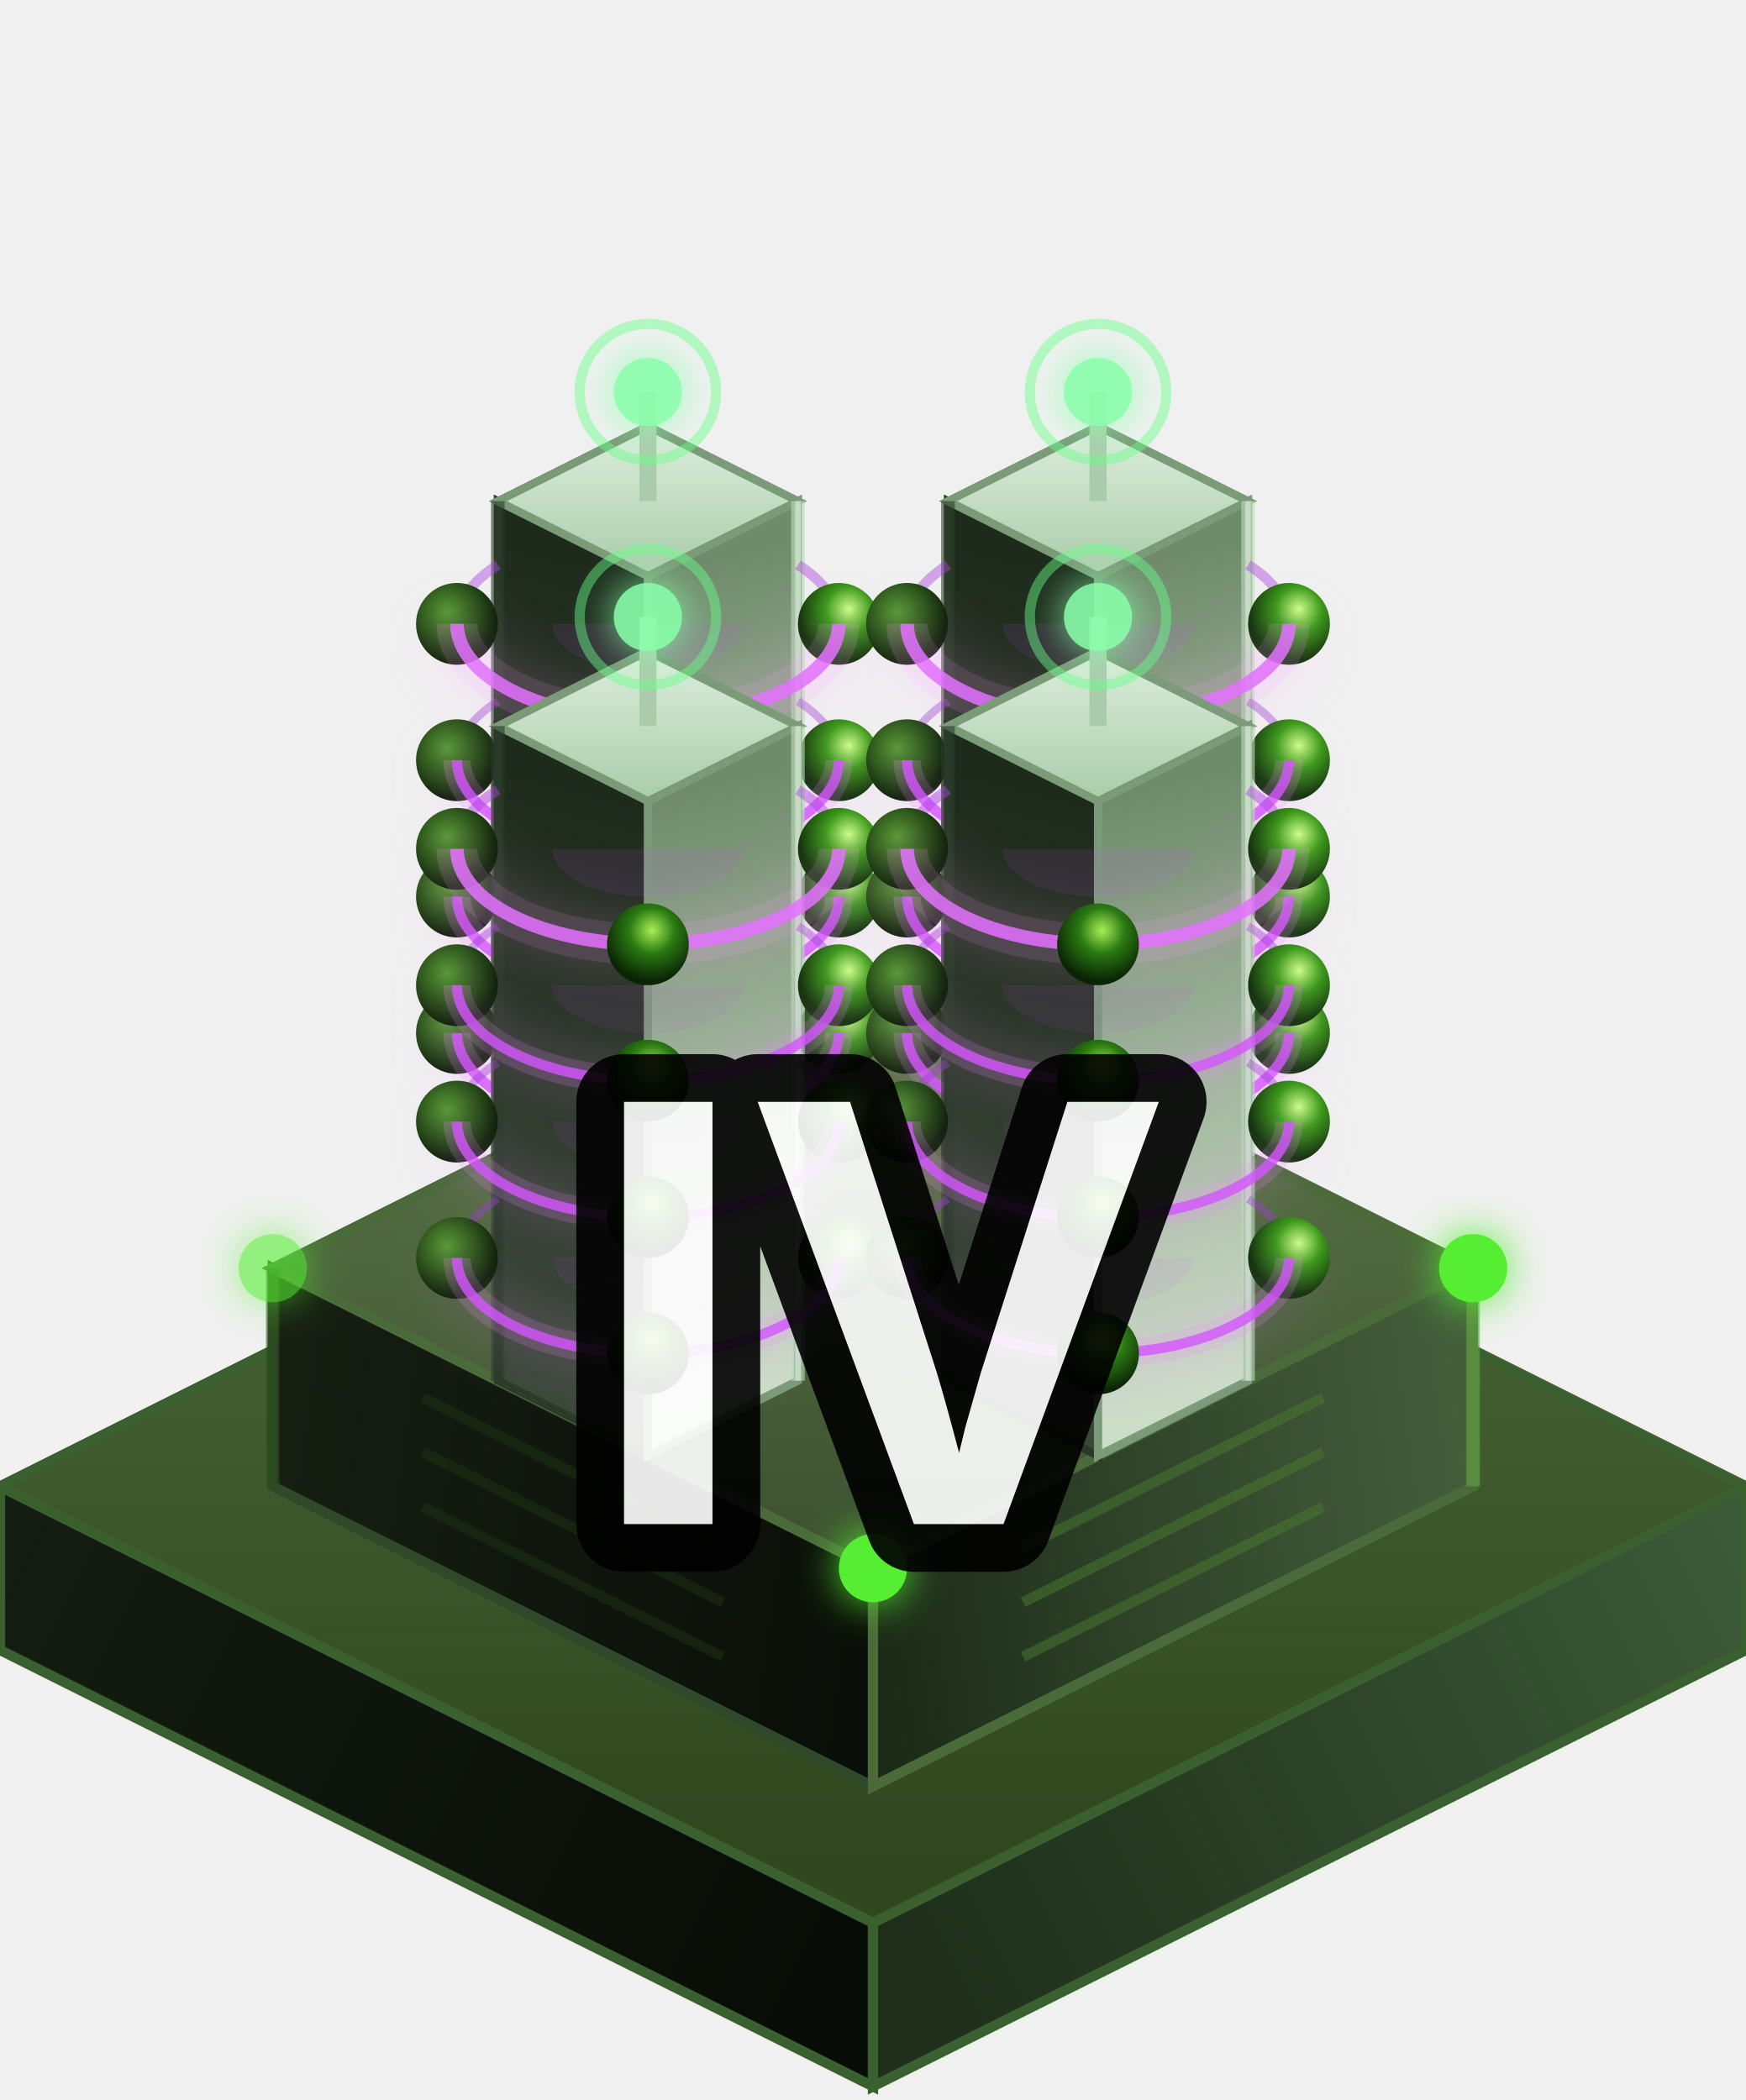
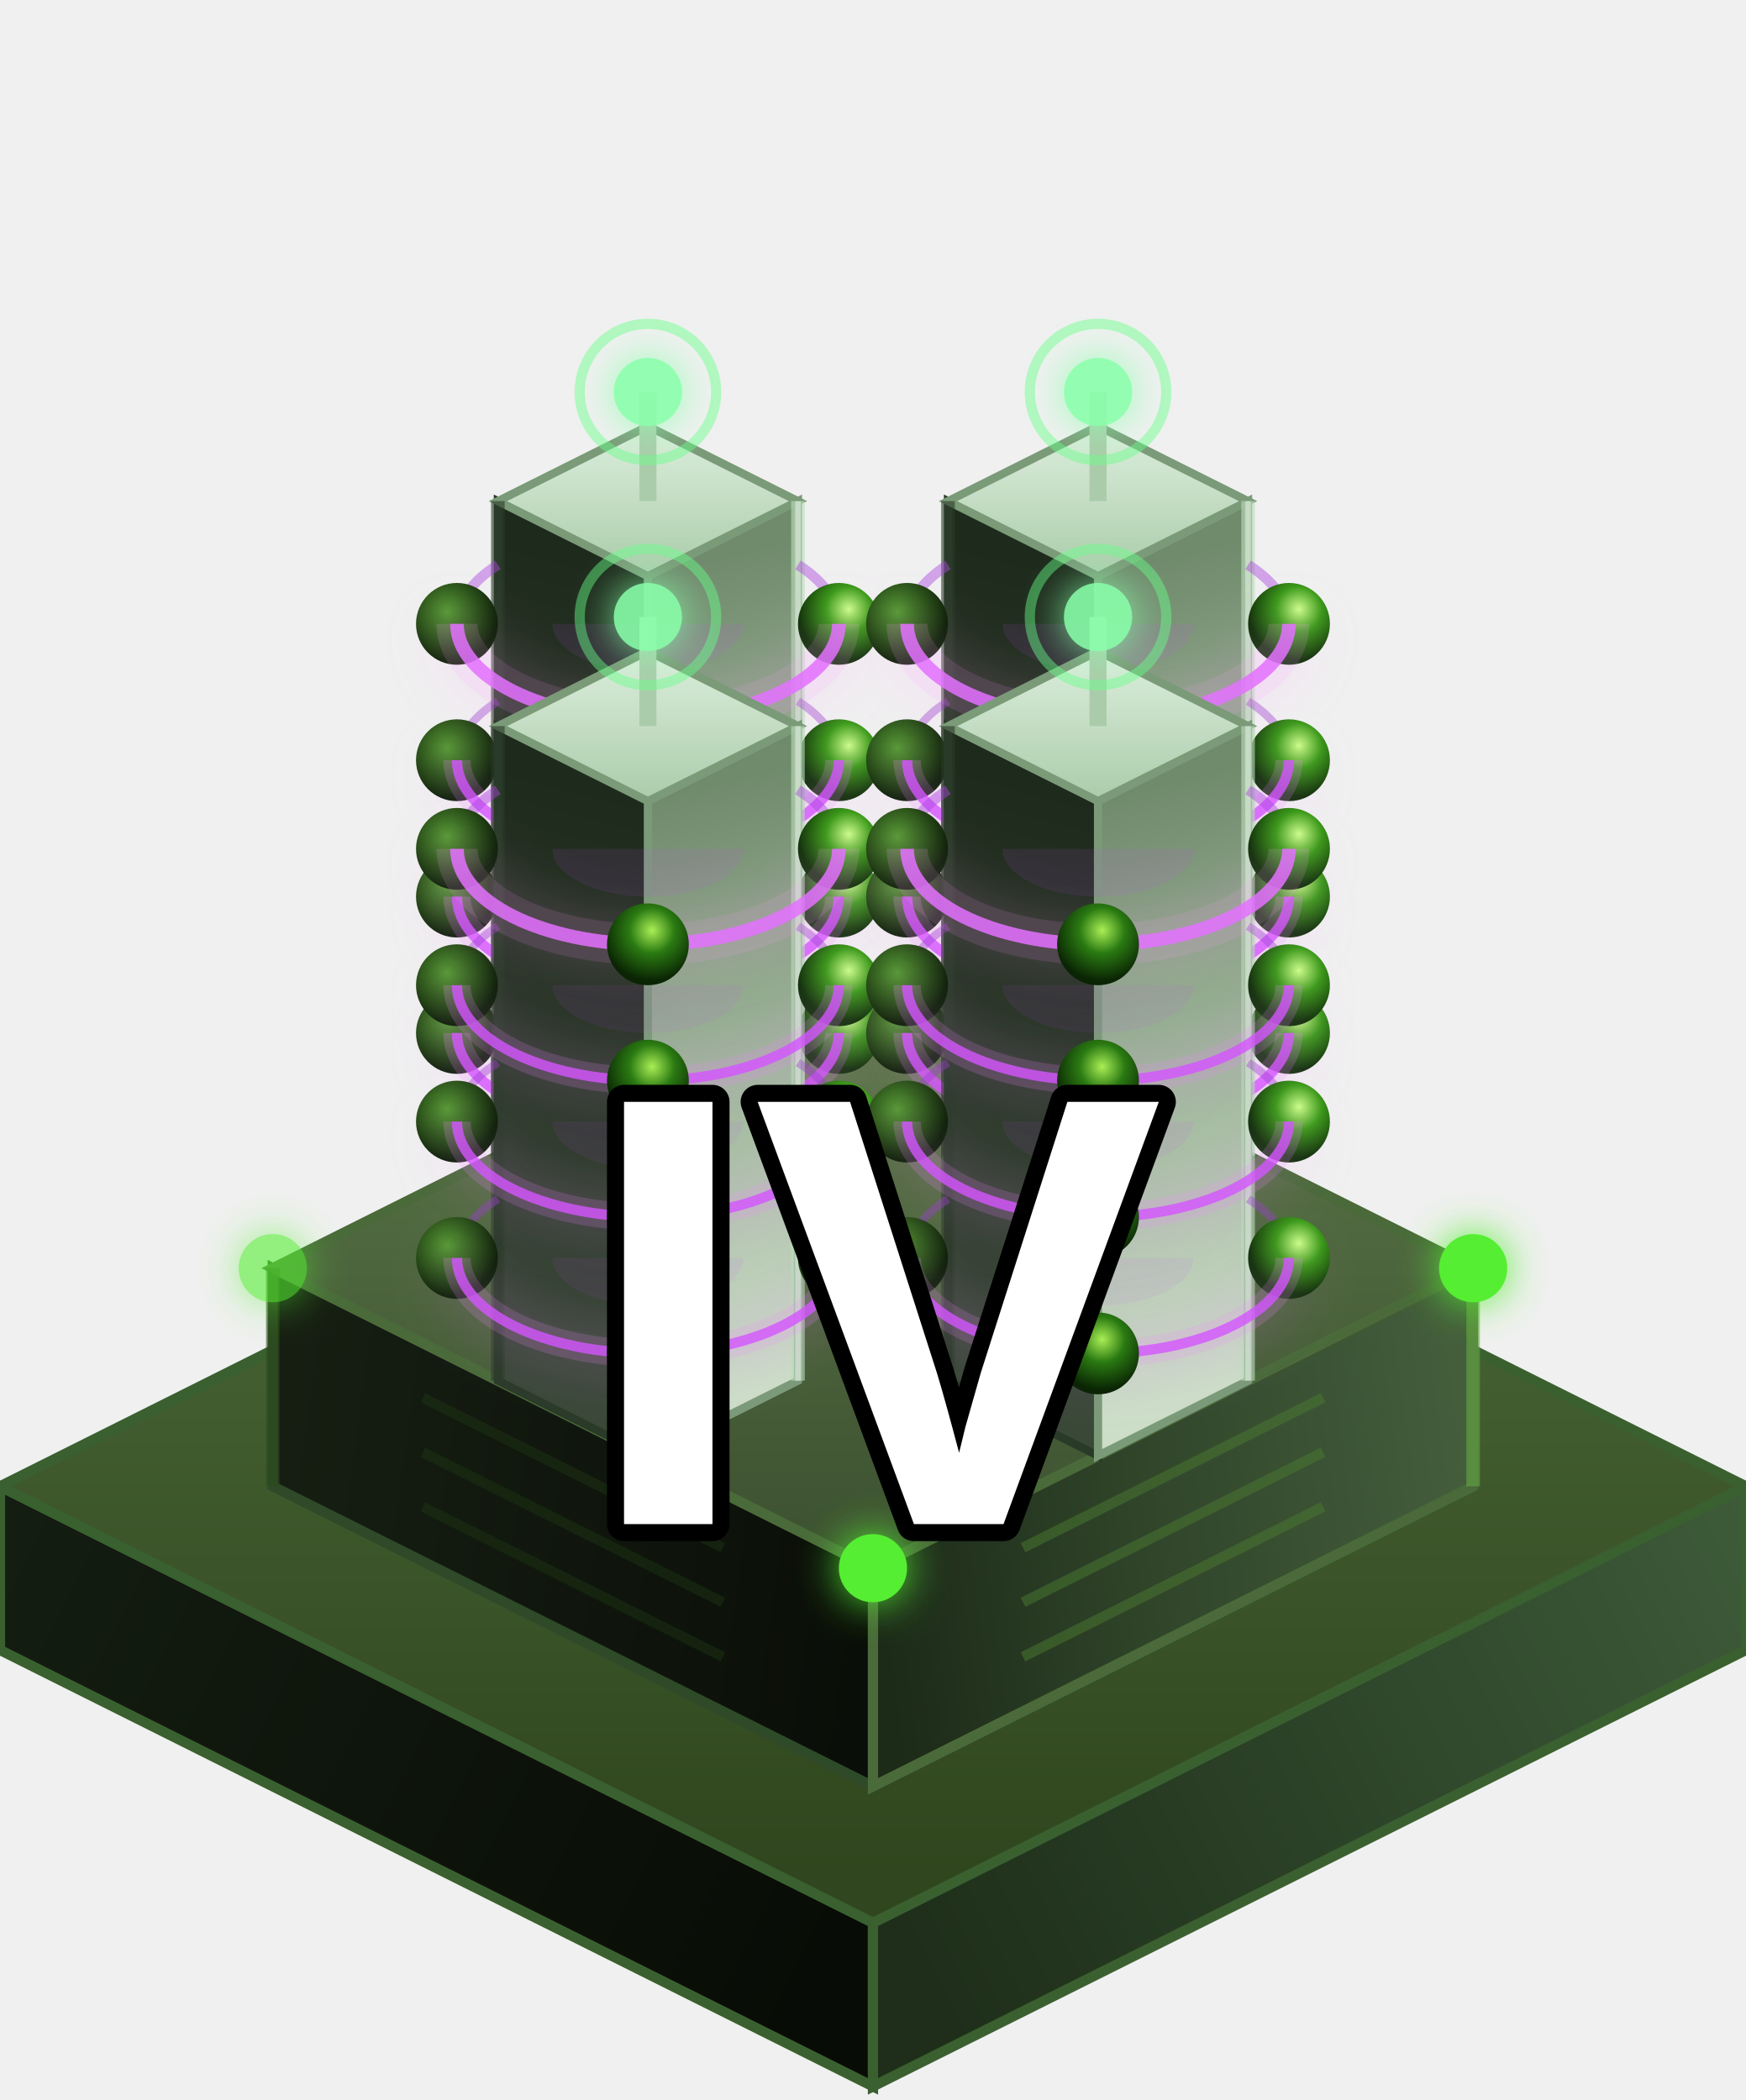
<svg xmlns="http://www.w3.org/2000/svg" viewBox="-128 -178 256 308" width="256" height="308">
  <defs>
    <linearGradient id="fR" gradientUnits="userSpaceOnUse" x1="128" y1="32" x2="0" y2="96">
      <stop offset="0%" stop-color="#3e5c3a" />
      <stop offset="100%" stop-color="#1e2e1a" />
    </linearGradient>
    <linearGradient id="fL" gradientUnits="userSpaceOnUse" x1="-128" y1="32" x2="0" y2="96">
      <stop offset="0%" stop-color="#141e12" />
      <stop offset="100%" stop-color="#080c06" />
    </linearGradient>
    <linearGradient id="fT" gradientUnits="userSpaceOnUse" x1="0" y1="-32" x2="0" y2="96">
      <stop offset="0%" stop-color="#50703e" />
      <stop offset="100%" stop-color="#30461e" />
    </linearGradient>
    <linearGradient id="bR" gradientUnits="userSpaceOnUse" x1="88" y1="4" x2="0" y2="16">
      <stop offset="0%" stop-color="#445e3c" />
      <stop offset="60%" stop-color="#2e4228" />
      <stop offset="100%" stop-color="#1c2a18" />
    </linearGradient>
    <linearGradient id="bL" gradientUnits="userSpaceOnUse" x1="-88" y1="4" x2="0" y2="16">
      <stop offset="0%" stop-color="#161e12" />
      <stop offset="100%" stop-color="#0a0e08" />
    </linearGradient>
    <linearGradient id="bT" gradientUnits="userSpaceOnUse" x1="0" y1="-72" x2="0" y2="16">
      <stop offset="0%" stop-color="#5e7a4a" />
      <stop offset="100%" stop-color="#3c5030" />
    </linearGradient>
    <linearGradient id="tR" gradientUnits="userSpaceOnUse" x1="22" y1="-53" x2="0" y2="-138">
      <stop offset="0%" stop-color="#ccddc8" />
      <stop offset="50%" stop-color="#a0b89c" />
      <stop offset="100%" stop-color="#708a6c" />
    </linearGradient>
    <linearGradient id="tL" gradientUnits="userSpaceOnUse" x1="-22" y1="-53" x2="0" y2="-138">
      <stop offset="0%" stop-color="#3a4838" />
      <stop offset="100%" stop-color="#1e2a1c" />
    </linearGradient>
    <linearGradient id="tTop" gradientUnits="userSpaceOnUse" x1="0" y1="-160" x2="0" y2="-138">
      <stop offset="0%" stop-color="#ddeedd" />
      <stop offset="100%" stop-color="#aaccaa" />
    </linearGradient>
    <radialGradient id="podLit" cx="62%" cy="32%" r="62%">
      <stop offset="0%" stop-color="#ccff88" />
      <stop offset="45%" stop-color="#3a9918" />
      <stop offset="100%" stop-color="#0e3006" />
    </radialGradient>
    <radialGradient id="podFront" cx="55%" cy="33%" r="62%">
      <stop offset="0%" stop-color="#aaee55" />
      <stop offset="45%" stop-color="#2a7a12" />
      <stop offset="100%" stop-color="#0a2404" />
    </radialGradient>
    <radialGradient id="podDim" cx="38%" cy="35%" r="62%">
      <stop offset="0%" stop-color="#559933" />
      <stop offset="100%" stop-color="#0a1e04" />
    </radialGradient>
    <filter id="glow" x="-60%" y="-60%" width="220%" height="220%">
      <feGaussianBlur stdDeviation="3" result="blur" />
      <feMerge>
        <feMergeNode in="blur" />
        <feMergeNode in="SourceGraphic" />
      </feMerge>
    </filter>
    <filter id="softglow" x="-80%" y="-80%" width="260%" height="260%">
      <feGaussianBlur stdDeviation="6" result="blur" />
      <feMerge>
        <feMergeNode in="blur" />
        <feMergeNode in="SourceGraphic" />
      </feMerge>
    </filter>
    <filter id="ringbloom" x="-100%" y="-100%" width="300%" height="300%">
      <feGaussianBlur stdDeviation="4" result="blur" />
      <feMerge>
        <feMergeNode in="blur" />
        <feMergeNode in="SourceGraphic" />
      </feMerge>
    </filter>
  </defs>
  <polygon points="-128,64 0,128 0,104 -128,40" fill="url(#fL)" stroke="#3a6030" stroke-width="1.5" />
  <polygon points="128,64 0,128 0,104 128,40" fill="url(#fR)" stroke="#3a6030" stroke-width="1.5" />
  <polygon points="0,-24 128,40 0,104 -128,40" fill="url(#fT)" stroke="#3a6030" stroke-width="1.5" />
  <g transform="translate(0, 36)">
    <polygon points="-88,4 0,48 0,16 -88,-28" fill="url(#bL)" stroke="#2e4a28" stroke-width="1.5" />
    <polygon points="88,4 0,48 0,16 88,-28" fill="url(#bR)" stroke="#4a6a3a" stroke-width="1.5" />
    <polygon points="0,-72 88,-28 0,16 -88,-28" fill="url(#bT)" stroke="#4a6a3a" stroke-width="1.5" />
    <line x1="88" y1="4" x2="88" y2="-28" stroke="#66aa44" stroke-width="2" opacity="0.55" />
    <line x1="66" y1="7" x2="22" y2="29" stroke="#4a7a30" stroke-width="1.5" opacity="0.5" />
    <line x1="66" y1="-1" x2="22" y2="21" stroke="#4a7a30" stroke-width="1.5" opacity="0.5" />
    <line x1="66" y1="-9" x2="22" y2="13" stroke="#4a7a30" stroke-width="1.5" opacity="0.5" />
    <line x1="-88" y1="4" x2="-88" y2="-28" stroke="#2a4a18" stroke-width="2" opacity="0.55" />
    <line x1="-66" y1="7" x2="-22" y2="29" stroke="#1e3a14" stroke-width="1.5" opacity="0.4" />
    <line x1="-66" y1="-1" x2="-22" y2="21" stroke="#1e3a14" stroke-width="1.5" opacity="0.4" />
    <line x1="-66" y1="-9" x2="-22" y2="13" stroke="#1e3a14" stroke-width="1.5" opacity="0.4" />
    <circle cx="88" cy="-28" r="5" fill="#55ee33" filter="url(#glow)" />
    <circle cx="-88" cy="-28" r="5" fill="#55ee33" filter="url(#glow)" opacity="0.6" />
    <circle cx="0" cy="16" r="5" fill="#55ee33" filter="url(#glow)" />
    <g transform="translate(-33, 8.5)">
      <polygon points="-22,-53 0,-42 0,-138 -22,-149" fill="url(#tL)" stroke="#2a3a28" stroke-width="1.2" />
      <polygon points="22,-53 0,-42 0,-138 22,-149" fill="url(#tR)" stroke="#7a9a78" stroke-width="1.2" />
      <polygon points="0,-160 22,-149 0,-138 -22,-149" fill="url(#tTop)" stroke="#7a9a78" stroke-width="1.2" />
      <line x1="22" y1="-53" x2="22" y2="-149" stroke="#bbddbb" stroke-width="2" opacity="0.6" />
      <line x1="22" y1="-53" x2="22" y2="-149" stroke="#ffffff" stroke-width="0.8" opacity="0.4" />
      <line x1="-22" y1="-53" x2="-22" y2="-149" stroke="#2a3a28" stroke-width="2" opacity="0.6" />
      <g transform="translate(0, 11)">
        <path d="M 28,-82   A 28,14 0 0,0 22,-90.66" fill="none" stroke="#993acc" stroke-width="1.2" opacity="0.4" />
        <path d="M -22,-90.66 A 28,14 0 0,0 -28,-82" fill="none" stroke="#993acc" stroke-width="1.2" opacity="0.4" />
        <path d="M 28,-102  A 28,14 0 0,0 22,-110.66" fill="none" stroke="#993acc" stroke-width="1.2" opacity="0.4" />
        <path d="M -22,-110.66 A 28,14 0 0,0 -28,-102" fill="none" stroke="#993acc" stroke-width="1.2" opacity="0.4" />
        <path d="M 28,-122  A 28,14 0 0,0 22,-130.66" fill="none" stroke="#993acc" stroke-width="1.2" opacity="0.4" />
        <path d="M -22,-130.66 A 28,14 0 0,0 -28,-122" fill="none" stroke="#993acc" stroke-width="1.2" opacity="0.4" />
        <path d="M 28,-142  A 28,14 0 0,0 22,-150.66" fill="none" stroke="#aa44dd" stroke-width="1.5" opacity="0.45" />
        <path d="M -22,-150.66 A 28,14 0 0,0 -28,-142" fill="none" stroke="#aa44dd" stroke-width="1.5" opacity="0.45" />
        <circle cx="28" cy="-82" r="6" fill="url(#podLit)" />
        <circle cx="-28" cy="-82" r="6" fill="url(#podDim)" />
        <circle cx="28" cy="-102" r="6" fill="url(#podLit)" />
        <circle cx="-28" cy="-102" r="6" fill="url(#podDim)" />
        <circle cx="28" cy="-122" r="6" fill="url(#podLit)" />
        <circle cx="-28" cy="-122" r="6" fill="url(#podDim)" />
        <circle cx="28" cy="-142" r="6" fill="url(#podLit)" />
        <circle cx="-28" cy="-142" r="6" fill="url(#podDim)" />
        <path d="M 28,-82  A 28,14 0 0,1 -28,-82" fill="none" stroke="#cc44ff" stroke-width="1.5" opacity="0.8" />
        <path d="M 28,-82  A 28,14 0 0,1 -28,-82" fill="none" stroke="#ee88ff" stroke-width="4" opacity="0.25" filter="url(#ringbloom)" />
        <path d="M 14,-82  A 14,7  0 0,1 -14,-82 Z" fill="#cc44ff" opacity="0.08" />
        <path d="M 28,-102 A 28,14 0 0,1 -28,-102" fill="none" stroke="#cc44ff" stroke-width="1.5" opacity="0.8" />
        <path d="M 28,-102 A 28,14 0 0,1 -28,-102" fill="none" stroke="#ee88ff" stroke-width="4" opacity="0.25" filter="url(#ringbloom)" />
        <path d="M 14,-102 A 14,7  0 0,1 -14,-102 Z" fill="#cc44ff" opacity="0.08" />
        <path d="M 28,-122 A 28,14 0 0,1 -28,-122" fill="none" stroke="#cc44ff" stroke-width="1.5" opacity="0.8" />
        <path d="M 28,-122 A 28,14 0 0,1 -28,-122" fill="none" stroke="#ee88ff" stroke-width="4" opacity="0.25" filter="url(#ringbloom)" />
        <path d="M 14,-122 A 14,7  0 0,1 -14,-122 Z" fill="#cc44ff" opacity="0.08" />
        <path d="M 28,-142 A 28,14 0 0,1 -28,-142" fill="none" stroke="#dd66ff" stroke-width="2" opacity="0.85" />
        <path d="M 28,-142 A 28,14 0 0,1 -28,-142" fill="none" stroke="#ff99ff" stroke-width="6" opacity="0.2" filter="url(#ringbloom)" />
        <path d="M 14,-142 A 14,7  0 0,1 -14,-142 Z" fill="#cc44ff" opacity="0.1" />
        <circle cx="0" cy="-68" r="6" fill="url(#podFront)" />
        <circle cx="0" cy="-88" r="6" fill="url(#podFront)" />
        <circle cx="0" cy="-108" r="6" fill="url(#podFront)" />
        <circle cx="0" cy="-128" r="6" fill="url(#podFront)" />
        <line x1="0" y1="-160" x2="0" y2="-176" stroke="#aaccaa" stroke-width="2.5" />
        <circle cx="0" cy="-176" r="5" fill="#88ffaa" opacity="0.9" filter="url(#glow)" />
        <circle cx="0" cy="-176" r="10" fill="none" stroke="#66ff88" stroke-width="1.5" opacity="0.45" />
      </g>
    </g>
    <g transform="translate(33, 8.5)">
      <polygon points="-22,-53 0,-42 0,-138 -22,-149" fill="url(#tL)" stroke="#2a3a28" stroke-width="1.2" />
      <polygon points="22,-53 0,-42 0,-138 22,-149" fill="url(#tR)" stroke="#7a9a78" stroke-width="1.2" />
      <polygon points="0,-160 22,-149 0,-138 -22,-149" fill="url(#tTop)" stroke="#7a9a78" stroke-width="1.2" />
      <line x1="22" y1="-53" x2="22" y2="-149" stroke="#bbddbb" stroke-width="2" opacity="0.6" />
      <line x1="22" y1="-53" x2="22" y2="-149" stroke="#ffffff" stroke-width="0.8" opacity="0.4" />
      <line x1="-22" y1="-53" x2="-22" y2="-149" stroke="#2a3a28" stroke-width="2" opacity="0.6" />
      <g transform="translate(0, 11)">
        <path d="M 28,-82   A 28,14 0 0,0 22,-90.66" fill="none" stroke="#993acc" stroke-width="1.2" opacity="0.4" />
        <path d="M -22,-90.66 A 28,14 0 0,0 -28,-82" fill="none" stroke="#993acc" stroke-width="1.2" opacity="0.4" />
        <path d="M 28,-102  A 28,14 0 0,0 22,-110.66" fill="none" stroke="#993acc" stroke-width="1.2" opacity="0.4" />
        <path d="M -22,-110.66 A 28,14 0 0,0 -28,-102" fill="none" stroke="#993acc" stroke-width="1.2" opacity="0.4" />
        <path d="M 28,-122  A 28,14 0 0,0 22,-130.66" fill="none" stroke="#993acc" stroke-width="1.2" opacity="0.4" />
        <path d="M -22,-130.66 A 28,14 0 0,0 -28,-122" fill="none" stroke="#993acc" stroke-width="1.2" opacity="0.4" />
        <path d="M 28,-142  A 28,14 0 0,0 22,-150.66" fill="none" stroke="#aa44dd" stroke-width="1.5" opacity="0.45" />
        <path d="M -22,-150.66 A 28,14 0 0,0 -28,-142" fill="none" stroke="#aa44dd" stroke-width="1.5" opacity="0.45" />
        <circle cx="28" cy="-82" r="6" fill="url(#podLit)" />
        <circle cx="-28" cy="-82" r="6" fill="url(#podDim)" />
        <circle cx="28" cy="-102" r="6" fill="url(#podLit)" />
        <circle cx="-28" cy="-102" r="6" fill="url(#podDim)" />
        <circle cx="28" cy="-122" r="6" fill="url(#podLit)" />
        <circle cx="-28" cy="-122" r="6" fill="url(#podDim)" />
        <circle cx="28" cy="-142" r="6" fill="url(#podLit)" />
        <circle cx="-28" cy="-142" r="6" fill="url(#podDim)" />
        <path d="M 28,-82  A 28,14 0 0,1 -28,-82" fill="none" stroke="#cc44ff" stroke-width="1.5" opacity="0.8" />
        <path d="M 28,-82  A 28,14 0 0,1 -28,-82" fill="none" stroke="#ee88ff" stroke-width="4" opacity="0.25" filter="url(#ringbloom)" />
        <path d="M 14,-82  A 14,7  0 0,1 -14,-82 Z" fill="#cc44ff" opacity="0.08" />
        <path d="M 28,-102 A 28,14 0 0,1 -28,-102" fill="none" stroke="#cc44ff" stroke-width="1.5" opacity="0.8" />
        <path d="M 28,-102 A 28,14 0 0,1 -28,-102" fill="none" stroke="#ee88ff" stroke-width="4" opacity="0.25" filter="url(#ringbloom)" />
        <path d="M 14,-102 A 14,7  0 0,1 -14,-102 Z" fill="#cc44ff" opacity="0.08" />
        <path d="M 28,-122 A 28,14 0 0,1 -28,-122" fill="none" stroke="#cc44ff" stroke-width="1.5" opacity="0.8" />
        <path d="M 28,-122 A 28,14 0 0,1 -28,-122" fill="none" stroke="#ee88ff" stroke-width="4" opacity="0.25" filter="url(#ringbloom)" />
        <path d="M 14,-122 A 14,7  0 0,1 -14,-122 Z" fill="#cc44ff" opacity="0.08" />
        <path d="M 28,-142 A 28,14 0 0,1 -28,-142" fill="none" stroke="#dd66ff" stroke-width="2" opacity="0.85" />
        <path d="M 28,-142 A 28,14 0 0,1 -28,-142" fill="none" stroke="#ff99ff" stroke-width="6" opacity="0.2" filter="url(#ringbloom)" />
        <path d="M 14,-142 A 14,7  0 0,1 -14,-142 Z" fill="#cc44ff" opacity="0.1" />
        <circle cx="0" cy="-68" r="6" fill="url(#podFront)" />
        <circle cx="0" cy="-88" r="6" fill="url(#podFront)" />
        <circle cx="0" cy="-108" r="6" fill="url(#podFront)" />
        <circle cx="0" cy="-128" r="6" fill="url(#podFront)" />
        <line x1="0" y1="-160" x2="0" y2="-176" stroke="#aaccaa" stroke-width="2.5" />
        <circle cx="0" cy="-176" r="5" fill="#88ffaa" opacity="0.9" filter="url(#glow)" />
        <circle cx="0" cy="-176" r="10" fill="none" stroke="#66ff88" stroke-width="1.5" opacity="0.45" />
      </g>
    </g>
    <g transform="translate(-33, 41.5)">
      <polygon points="-22,-53 0,-42 0,-138 -22,-149" fill="url(#tL)" stroke="#2a3a28" stroke-width="1.2" />
      <polygon points="22,-53 0,-42 0,-138 22,-149" fill="url(#tR)" stroke="#7a9a78" stroke-width="1.2" />
      <polygon points="0,-160 22,-149 0,-138 -22,-149" fill="url(#tTop)" stroke="#7a9a78" stroke-width="1.2" />
      <line x1="22" y1="-53" x2="22" y2="-149" stroke="#bbddbb" stroke-width="2" opacity="0.6" />
      <line x1="22" y1="-53" x2="22" y2="-149" stroke="#ffffff" stroke-width="0.8" opacity="0.4" />
      <line x1="-22" y1="-53" x2="-22" y2="-149" stroke="#2a3a28" stroke-width="2" opacity="0.6" />
      <g transform="translate(0, 11)">
        <path d="M 28,-82   A 28,14 0 0,0 22,-90.66" fill="none" stroke="#993acc" stroke-width="1.2" opacity="0.4" />
        <path d="M -22,-90.66 A 28,14 0 0,0 -28,-82" fill="none" stroke="#993acc" stroke-width="1.2" opacity="0.4" />
        <path d="M 28,-102  A 28,14 0 0,0 22,-110.66" fill="none" stroke="#993acc" stroke-width="1.2" opacity="0.4" />
        <path d="M -22,-110.66 A 28,14 0 0,0 -28,-102" fill="none" stroke="#993acc" stroke-width="1.2" opacity="0.4" />
        <path d="M 28,-122  A 28,14 0 0,0 22,-130.66" fill="none" stroke="#993acc" stroke-width="1.2" opacity="0.4" />
        <path d="M -22,-130.66 A 28,14 0 0,0 -28,-122" fill="none" stroke="#993acc" stroke-width="1.2" opacity="0.4" />
        <path d="M 28,-142  A 28,14 0 0,0 22,-150.66" fill="none" stroke="#aa44dd" stroke-width="1.5" opacity="0.45" />
        <path d="M -22,-150.66 A 28,14 0 0,0 -28,-142" fill="none" stroke="#aa44dd" stroke-width="1.5" opacity="0.45" />
        <circle cx="28" cy="-82" r="6" fill="url(#podLit)" />
        <circle cx="-28" cy="-82" r="6" fill="url(#podDim)" />
        <circle cx="28" cy="-102" r="6" fill="url(#podLit)" />
        <circle cx="-28" cy="-102" r="6" fill="url(#podDim)" />
        <circle cx="28" cy="-122" r="6" fill="url(#podLit)" />
        <circle cx="-28" cy="-122" r="6" fill="url(#podDim)" />
        <circle cx="28" cy="-142" r="6" fill="url(#podLit)" />
        <circle cx="-28" cy="-142" r="6" fill="url(#podDim)" />
        <path d="M 28,-82  A 28,14 0 0,1 -28,-82" fill="none" stroke="#cc44ff" stroke-width="1.5" opacity="0.8" />
        <path d="M 28,-82  A 28,14 0 0,1 -28,-82" fill="none" stroke="#ee88ff" stroke-width="4" opacity="0.25" filter="url(#ringbloom)" />
        <path d="M 14,-82  A 14,7  0 0,1 -14,-82 Z" fill="#cc44ff" opacity="0.08" />
        <path d="M 28,-102 A 28,14 0 0,1 -28,-102" fill="none" stroke="#cc44ff" stroke-width="1.5" opacity="0.8" />
        <path d="M 28,-102 A 28,14 0 0,1 -28,-102" fill="none" stroke="#ee88ff" stroke-width="4" opacity="0.25" filter="url(#ringbloom)" />
        <path d="M 14,-102 A 14,7  0 0,1 -14,-102 Z" fill="#cc44ff" opacity="0.08" />
        <path d="M 28,-122 A 28,14 0 0,1 -28,-122" fill="none" stroke="#cc44ff" stroke-width="1.5" opacity="0.8" />
        <path d="M 28,-122 A 28,14 0 0,1 -28,-122" fill="none" stroke="#ee88ff" stroke-width="4" opacity="0.25" filter="url(#ringbloom)" />
        <path d="M 14,-122 A 14,7  0 0,1 -14,-122 Z" fill="#cc44ff" opacity="0.08" />
        <path d="M 28,-142 A 28,14 0 0,1 -28,-142" fill="none" stroke="#dd66ff" stroke-width="2" opacity="0.85" />
        <path d="M 28,-142 A 28,14 0 0,1 -28,-142" fill="none" stroke="#ff99ff" stroke-width="6" opacity="0.2" filter="url(#ringbloom)" />
        <path d="M 14,-142 A 14,7  0 0,1 -14,-142 Z" fill="#cc44ff" opacity="0.1" />
        <circle cx="0" cy="-68" r="6" fill="url(#podFront)" />
        <circle cx="0" cy="-88" r="6" fill="url(#podFront)" />
        <circle cx="0" cy="-108" r="6" fill="url(#podFront)" />
        <circle cx="0" cy="-128" r="6" fill="url(#podFront)" />
        <line x1="0" y1="-160" x2="0" y2="-176" stroke="#aaccaa" stroke-width="2.5" />
        <circle cx="0" cy="-176" r="5" fill="#88ffaa" opacity="0.9" filter="url(#glow)" />
        <circle cx="0" cy="-176" r="10" fill="none" stroke="#66ff88" stroke-width="1.5" opacity="0.45" />
      </g>
    </g>
    <g transform="translate(33, 41.5)">
      <polygon points="-22,-53 0,-42 0,-138 -22,-149" fill="url(#tL)" stroke="#2a3a28" stroke-width="1.2" />
      <polygon points="22,-53 0,-42 0,-138 22,-149" fill="url(#tR)" stroke="#7a9a78" stroke-width="1.2" />
      <polygon points="0,-160 22,-149 0,-138 -22,-149" fill="url(#tTop)" stroke="#7a9a78" stroke-width="1.2" />
      <line x1="22" y1="-53" x2="22" y2="-149" stroke="#bbddbb" stroke-width="2" opacity="0.6" />
      <line x1="22" y1="-53" x2="22" y2="-149" stroke="#ffffff" stroke-width="0.8" opacity="0.4" />
      <line x1="-22" y1="-53" x2="-22" y2="-149" stroke="#2a3a28" stroke-width="2" opacity="0.6" />
      <g transform="translate(0, 11)">
        <path d="M 28,-82   A 28,14 0 0,0 22,-90.66" fill="none" stroke="#993acc" stroke-width="1.2" opacity="0.4" />
        <path d="M -22,-90.66 A 28,14 0 0,0 -28,-82" fill="none" stroke="#993acc" stroke-width="1.2" opacity="0.4" />
        <path d="M 28,-102  A 28,14 0 0,0 22,-110.66" fill="none" stroke="#993acc" stroke-width="1.2" opacity="0.4" />
        <path d="M -22,-110.66 A 28,14 0 0,0 -28,-102" fill="none" stroke="#993acc" stroke-width="1.2" opacity="0.4" />
        <path d="M 28,-122  A 28,14 0 0,0 22,-130.66" fill="none" stroke="#993acc" stroke-width="1.2" opacity="0.4" />
        <path d="M -22,-130.66 A 28,14 0 0,0 -28,-122" fill="none" stroke="#993acc" stroke-width="1.2" opacity="0.4" />
        <path d="M 28,-142  A 28,14 0 0,0 22,-150.66" fill="none" stroke="#aa44dd" stroke-width="1.5" opacity="0.45" />
        <path d="M -22,-150.66 A 28,14 0 0,0 -28,-142" fill="none" stroke="#aa44dd" stroke-width="1.5" opacity="0.45" />
        <circle cx="28" cy="-82" r="6" fill="url(#podLit)" />
        <circle cx="-28" cy="-82" r="6" fill="url(#podDim)" />
        <circle cx="28" cy="-102" r="6" fill="url(#podLit)" />
        <circle cx="-28" cy="-102" r="6" fill="url(#podDim)" />
        <circle cx="28" cy="-122" r="6" fill="url(#podLit)" />
        <circle cx="-28" cy="-122" r="6" fill="url(#podDim)" />
        <circle cx="28" cy="-142" r="6" fill="url(#podLit)" />
        <circle cx="-28" cy="-142" r="6" fill="url(#podDim)" />
        <path d="M 28,-82  A 28,14 0 0,1 -28,-82" fill="none" stroke="#cc44ff" stroke-width="1.5" opacity="0.8" />
        <path d="M 28,-82  A 28,14 0 0,1 -28,-82" fill="none" stroke="#ee88ff" stroke-width="4" opacity="0.25" filter="url(#ringbloom)" />
        <path d="M 14,-82  A 14,7  0 0,1 -14,-82 Z" fill="#cc44ff" opacity="0.08" />
        <path d="M 28,-102 A 28,14 0 0,1 -28,-102" fill="none" stroke="#cc44ff" stroke-width="1.5" opacity="0.8" />
        <path d="M 28,-102 A 28,14 0 0,1 -28,-102" fill="none" stroke="#ee88ff" stroke-width="4" opacity="0.25" filter="url(#ringbloom)" />
        <path d="M 14,-102 A 14,7  0 0,1 -14,-102 Z" fill="#cc44ff" opacity="0.08" />
        <path d="M 28,-122 A 28,14 0 0,1 -28,-122" fill="none" stroke="#cc44ff" stroke-width="1.5" opacity="0.8" />
        <path d="M 28,-122 A 28,14 0 0,1 -28,-122" fill="none" stroke="#ee88ff" stroke-width="4" opacity="0.25" filter="url(#ringbloom)" />
        <path d="M 14,-122 A 14,7  0 0,1 -14,-122 Z" fill="#cc44ff" opacity="0.08" />
        <path d="M 28,-142 A 28,14 0 0,1 -28,-142" fill="none" stroke="#dd66ff" stroke-width="2" opacity="0.85" />
        <path d="M 28,-142 A 28,14 0 0,1 -28,-142" fill="none" stroke="#ff99ff" stroke-width="6" opacity="0.2" filter="url(#ringbloom)" />
        <path d="M 14,-142 A 14,7  0 0,1 -14,-142 Z" fill="#cc44ff" opacity="0.1" />
        <circle cx="0" cy="-68" r="6" fill="url(#podFront)" />
        <circle cx="0" cy="-88" r="6" fill="url(#podFront)" />
        <circle cx="0" cy="-108" r="6" fill="url(#podFront)" />
        <circle cx="0" cy="-128" r="6" fill="url(#podFront)" />
        <line x1="0" y1="-160" x2="0" y2="-176" stroke="#aaccaa" stroke-width="2.5" />
        <circle cx="0" cy="-176" r="5" fill="#88ffaa" opacity="0.9" filter="url(#glow)" />
        <circle cx="0" cy="-176" r="10" fill="none" stroke="#66ff88" stroke-width="1.5" opacity="0.45" />
      </g>
    </g>
  </g>
  <g>
-     <text x="0" y="20" font-family="'Arial Black', Arial, sans-serif" font-weight="900" font-size="90" text-anchor="middle" dominant-baseline="middle" stroke="#000000" stroke-width="14" stroke-linejoin="round" paint-order="stroke" fill="#ffffff" opacity="0.90">IV</text>
+     <text x="0" y="20" font-family="'Arial Black', Arial, sans-serif" font-weight="900" font-size="90" text-anchor="middle" dominant-baseline="middle" fill="none" stroke="#000000" stroke-width="5" stroke-linejoin="round">IV</text>
+     <text x="0" y="20" font-family="'Arial Black', Arial, sans-serif" font-weight="900" font-size="90" text-anchor="middle" dominant-baseline="middle" fill="#ffffff">IV</text>
  </g>
</svg>
